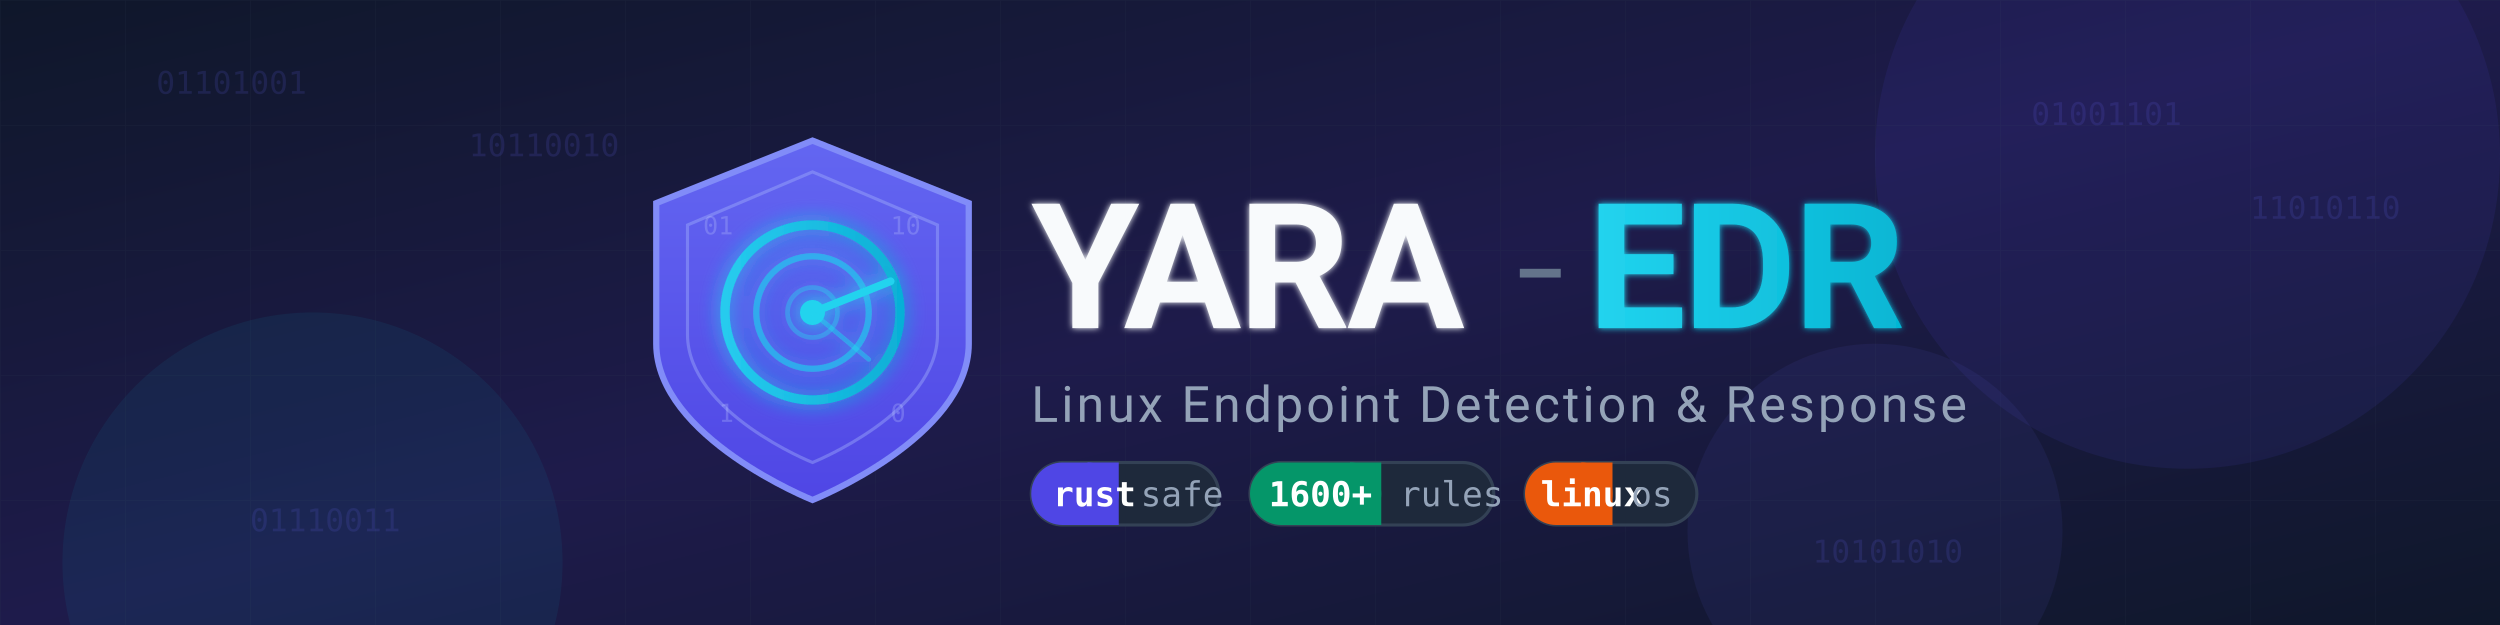
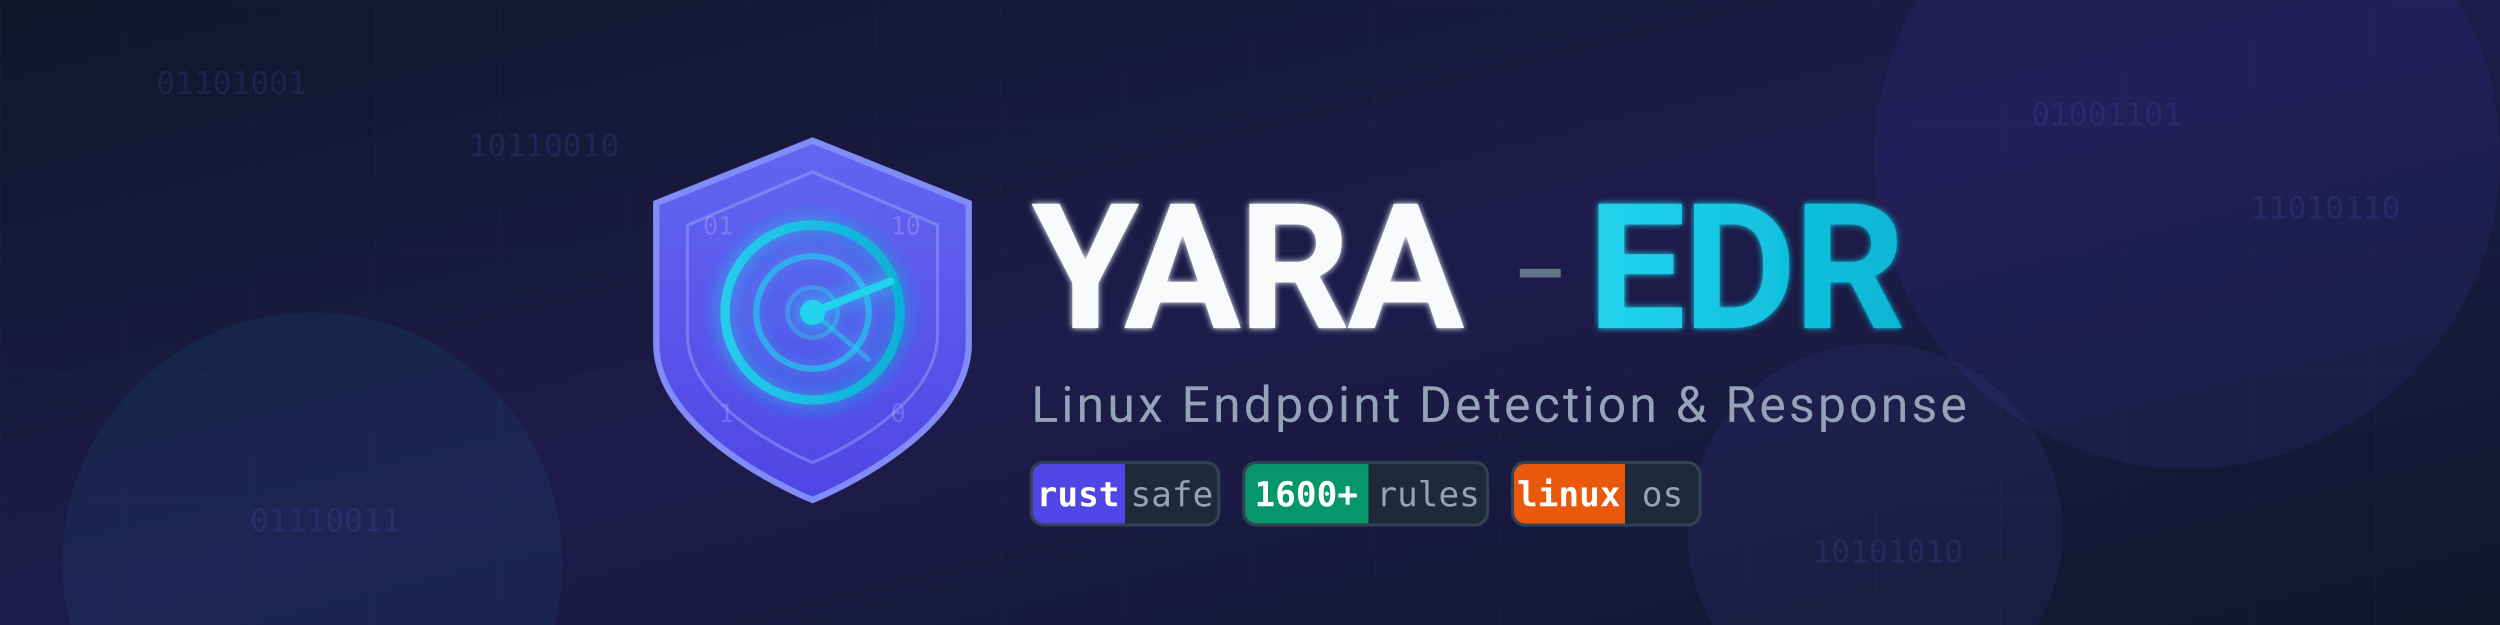
<svg xmlns="http://www.w3.org/2000/svg" viewBox="0 0 800 200">
  <defs>
    <linearGradient id="bgGrad" x1="0%" y1="0%" x2="100%" y2="100%">
      <stop offset="0%" style="stop-color:#0f172a;stop-opacity:1" />
      <stop offset="50%" style="stop-color:#1e1b4b;stop-opacity:1" />
      <stop offset="100%" style="stop-color:#0f172a;stop-opacity:1" />
    </linearGradient>
    <linearGradient id="shieldGrad" x1="0%" y1="0%" x2="0%" y2="100%">
      <stop offset="0%" style="stop-color:#6366f1;stop-opacity:1" />
      <stop offset="100%" style="stop-color:#4f46e5;stop-opacity:1" />
    </linearGradient>
    <linearGradient id="accentGrad" x1="0%" y1="0%" x2="100%" y2="0%">
      <stop offset="0%" style="stop-color:#22d3ee;stop-opacity:1" />
      <stop offset="100%" style="stop-color:#06b6d4;stop-opacity:1" />
    </linearGradient>
    <filter id="glow" x="-50%" y="-50%" width="200%" height="200%">
      <feGaussianBlur stdDeviation="3" result="coloredBlur" />
      <feMerge>
        <feMergeNode in="coloredBlur" />
        <feMergeNode in="SourceGraphic" />
      </feMerge>
    </filter>
    <filter id="textGlow" x="-10%" y="-10%" width="120%" height="120%">
      <feGaussianBlur stdDeviation="1" result="coloredBlur" />
      <feMerge>
        <feMergeNode in="coloredBlur" />
        <feMergeNode in="SourceGraphic" />
      </feMerge>
    </filter>
    <pattern id="grid" width="40" height="40" patternUnits="userSpaceOnUse">
      <path d="M 40 0 L 0 0 0 40" fill="none" stroke="#334155" stroke-width="0.5" opacity="0.3" />
    </pattern>
  </defs>
  <rect width="800" height="200" fill="url(#bgGrad)" />
  <rect width="800" height="200" fill="url(#grid)" opacity="0.5" />
  <circle cx="700" cy="50" r="100" fill="#4f46e5" opacity="0.1" />
  <circle cx="100" cy="180" r="80" fill="#0891b2" opacity="0.1" />
  <circle cx="600" cy="170" r="60" fill="#6366f1" opacity="0.08" />
  <g fill="#6366f1" opacity="0.15" font-family="monospace" font-size="10">
    <text x="50" y="30">01101001</text>
    <text x="150" y="50">10110010</text>
    <text x="650" y="40">01001101</text>
    <text x="720" y="70">11010110</text>
    <text x="580" y="180">10101010</text>
    <text x="80" y="170">01110011</text>
  </g>
  <g transform="translate(200, 40)">
    <g transform="translate(0, 0)">
      <path d="M60 5 L110 25 L110 70 C110 100 60 120 60 120 C60 120 10 100 10 70 L10 25 Z" fill="url(#shieldGrad)" stroke="#818cf8" stroke-width="2" />
      <path d="M60 15 L100 32 L100 67 C100 92 60 108 60 108 C60 108 20 92 20 67 L20 32 Z" fill="none" stroke="#a5b4fc" stroke-width="1" opacity="0.4" />
      <g transform="translate(60, 60)" filter="url(#glow)">
        <circle cx="0" cy="0" r="28" fill="none" stroke="url(#accentGrad)" stroke-width="3" opacity="0.9" />
        <circle cx="0" cy="0" r="18" fill="none" stroke="#22d3ee" stroke-width="2" opacity="0.6" />
        <circle cx="0" cy="0" r="8" fill="none" stroke="#22d3ee" stroke-width="1.5" opacity="0.4" />
        <circle cx="0" cy="0" r="4" fill="#22d3ee" />
        <line x1="0" y1="0" x2="25" y2="-10" stroke="#22d3ee" stroke-width="2.5" stroke-linecap="round" />
        <line x1="0" y1="0" x2="18" y2="15" stroke="#22d3ee" stroke-width="1.5" stroke-linecap="round" opacity="0.5" />
      </g>
      <g fill="#c7d2fe" opacity="0.25" font-family="monospace" font-size="8">
        <text x="25" y="35">01</text>
        <text x="85" y="35">10</text>
        <text x="30" y="95">1</text>
        <text x="85" y="95">0</text>
      </g>
    </g>
    <g transform="translate(130, 0)">
      <text x="0" y="65" font-family="'Segoe UI', 'Roboto', 'Helvetica Neue', Arial, sans-serif" font-size="56" font-weight="700" fill="#f8fafc" letter-spacing="-1" filter="url(#textGlow)">
        YARA
      </text>
      <text x="155" y="65" font-family="'Segoe UI', 'Roboto', 'Helvetica Neue', Arial, sans-serif" font-size="56" font-weight="300" fill="#64748b">
        -
      </text>
      <text x="178" y="65" font-family="'Segoe UI', 'Roboto', 'Helvetica Neue', Arial, sans-serif" font-size="56" font-weight="700" fill="url(#accentGrad)" letter-spacing="-1" filter="url(#textGlow)">
        EDR
      </text>
      <text x="0" y="95" font-family="'Segoe UI', 'Roboto', 'Helvetica Neue', Arial, sans-serif" font-size="16" fill="#94a3b8" letter-spacing="1">
        Linux Endpoint Detection &amp; Response
      </text>
      <g transform="translate(0, 108)">
        <g>
-           <rect x="0" y="0" width="60" height="20" rx="10" fill="#1e293b" stroke="#334155" stroke-width="1" />
-           <rect x="0" y="0" width="28" height="20" rx="10" fill="#4f46e5" />
-           <path d="M28 0 L28 20 L18 20 L18 0 Z" fill="#4f46e5" />
-           <text x="7" y="14" font-family="monospace" font-size="11" fill="#fff" font-weight="600">rust</text>
-           <text x="35" y="14" font-family="monospace" font-size="11" fill="#94a3b8">safe</text>
+           <rect x="0" y="0" width="30" height="20" rx="4" ry="4" fill="#4f46e5" />
+           <rect x="26" y="0" width="4" height="20" fill="#4f46e5" />
+           <rect x="30" y="0" width="30" height="20" rx="4" ry="4" fill="#1e293b" />
+           <rect x="30" y="0" width="4" height="20" fill="#1e293b" />
+           <rect x="0" y="0" width="60" height="20" rx="4" ry="4" fill="none" stroke="#334155" stroke-width="1" />
+           <text x="15" y="14" font-family="monospace" font-size="11" fill="#ffffff" font-weight="600" text-anchor="middle">rust</text>
+           <text x="45" y="14" font-family="monospace" font-size="11" fill="#94a3b8" font-weight="500" text-anchor="middle">safe</text>
        </g>
-         <g transform="translate(70, 0)">
-           <rect x="0" y="0" width="78" height="20" rx="10" fill="#1e293b" stroke="#334155" stroke-width="1" />
-           <rect x="0" y="0" width="42" height="20" rx="10" fill="#059669" />
-           <path d="M42 0 L42 20 L32 20 L32 0 Z" fill="#059669" />
-           <text x="6" y="14" font-family="monospace" font-size="11" fill="#fff" font-weight="600">1600+</text>
-           <text x="48" y="14" font-family="monospace" font-size="11" fill="#94a3b8">rules</text>
+         <g transform="translate(68, 0)">
+           <rect x="0" y="0" width="40" height="20" rx="4" ry="4" fill="#059669" />
+           <rect x="36" y="0" width="4" height="20" fill="#059669" />
+           <rect x="40" y="0" width="38" height="20" rx="4" ry="4" fill="#1e293b" />
+           <rect x="40" y="0" width="4" height="20" fill="#1e293b" />
+           <rect x="0" y="0" width="78" height="20" rx="4" ry="4" fill="none" stroke="#334155" stroke-width="1" />
+           <text x="20" y="14" font-family="monospace" font-size="11" fill="#ffffff" font-weight="600" text-anchor="middle">1600+</text>
+           <text x="59" y="14" font-family="monospace" font-size="11" fill="#94a3b8" font-weight="500" text-anchor="middle">rules</text>
        </g>
-         <g transform="translate(158, 0)">
-           <rect x="0" y="0" width="55" height="20" rx="10" fill="#1e293b" stroke="#334155" stroke-width="1" />
-           <rect x="0" y="0" width="28" height="20" rx="10" fill="#ea580c" />
-           <path d="M28 0 L28 20 L18 20 L18 0 Z" fill="#ea580c" />
-           <text x="5" y="14" font-family="monospace" font-size="11" fill="#fff" font-weight="600">linux</text>
-           <text x="34" y="14" font-family="monospace" font-size="11" fill="#94a3b8">os</text>
+         <g transform="translate(154, 0)">
+           <rect x="0" y="0" width="36" height="20" rx="4" ry="4" fill="#ea580c" />
+           <rect x="32" y="0" width="4" height="20" fill="#ea580c" />
+           <rect x="36" y="0" width="24" height="20" rx="4" ry="4" fill="#1e293b" />
+           <rect x="36" y="0" width="4" height="20" fill="#1e293b" />
+           <rect x="0" y="0" width="60" height="20" rx="4" ry="4" fill="none" stroke="#334155" stroke-width="1" />
+           <text x="18" y="14" font-family="monospace" font-size="11" fill="#ffffff" font-weight="600" text-anchor="middle">linux</text>
+           <text x="48" y="14" font-family="monospace" font-size="11" fill="#94a3b8" font-weight="500" text-anchor="middle">os</text>
        </g>
      </g>
    </g>
  </g>
</svg>
